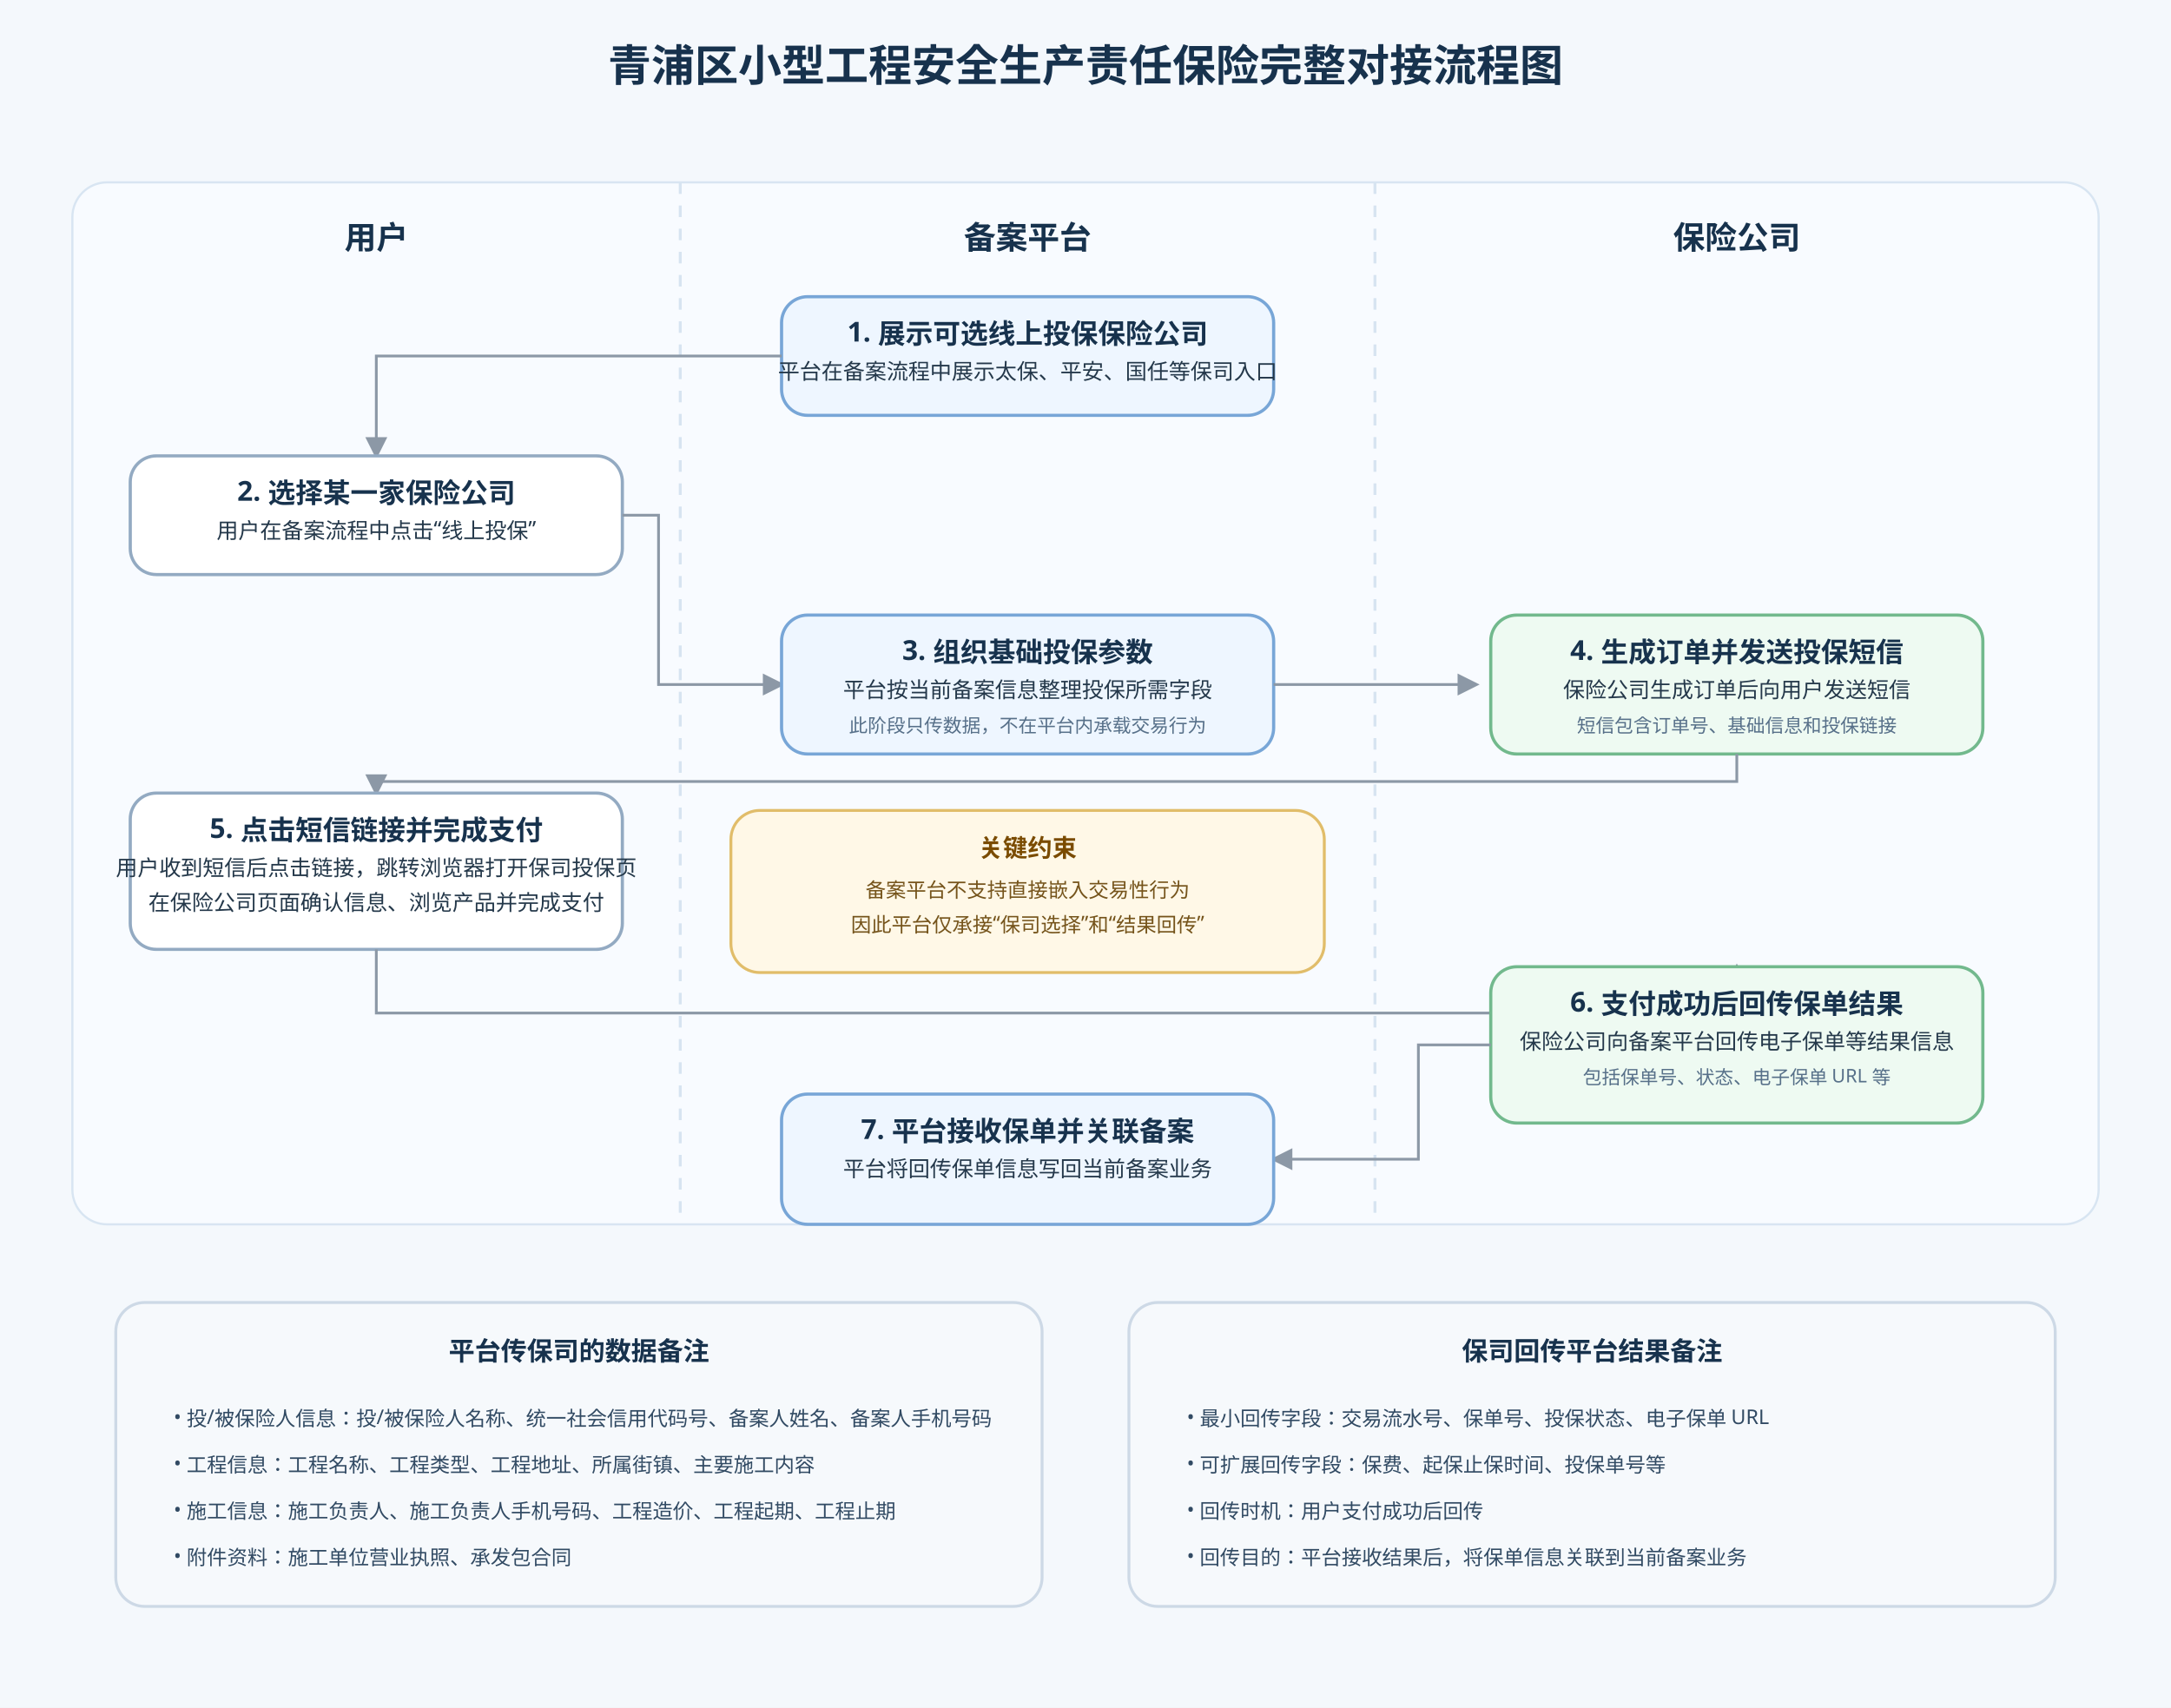
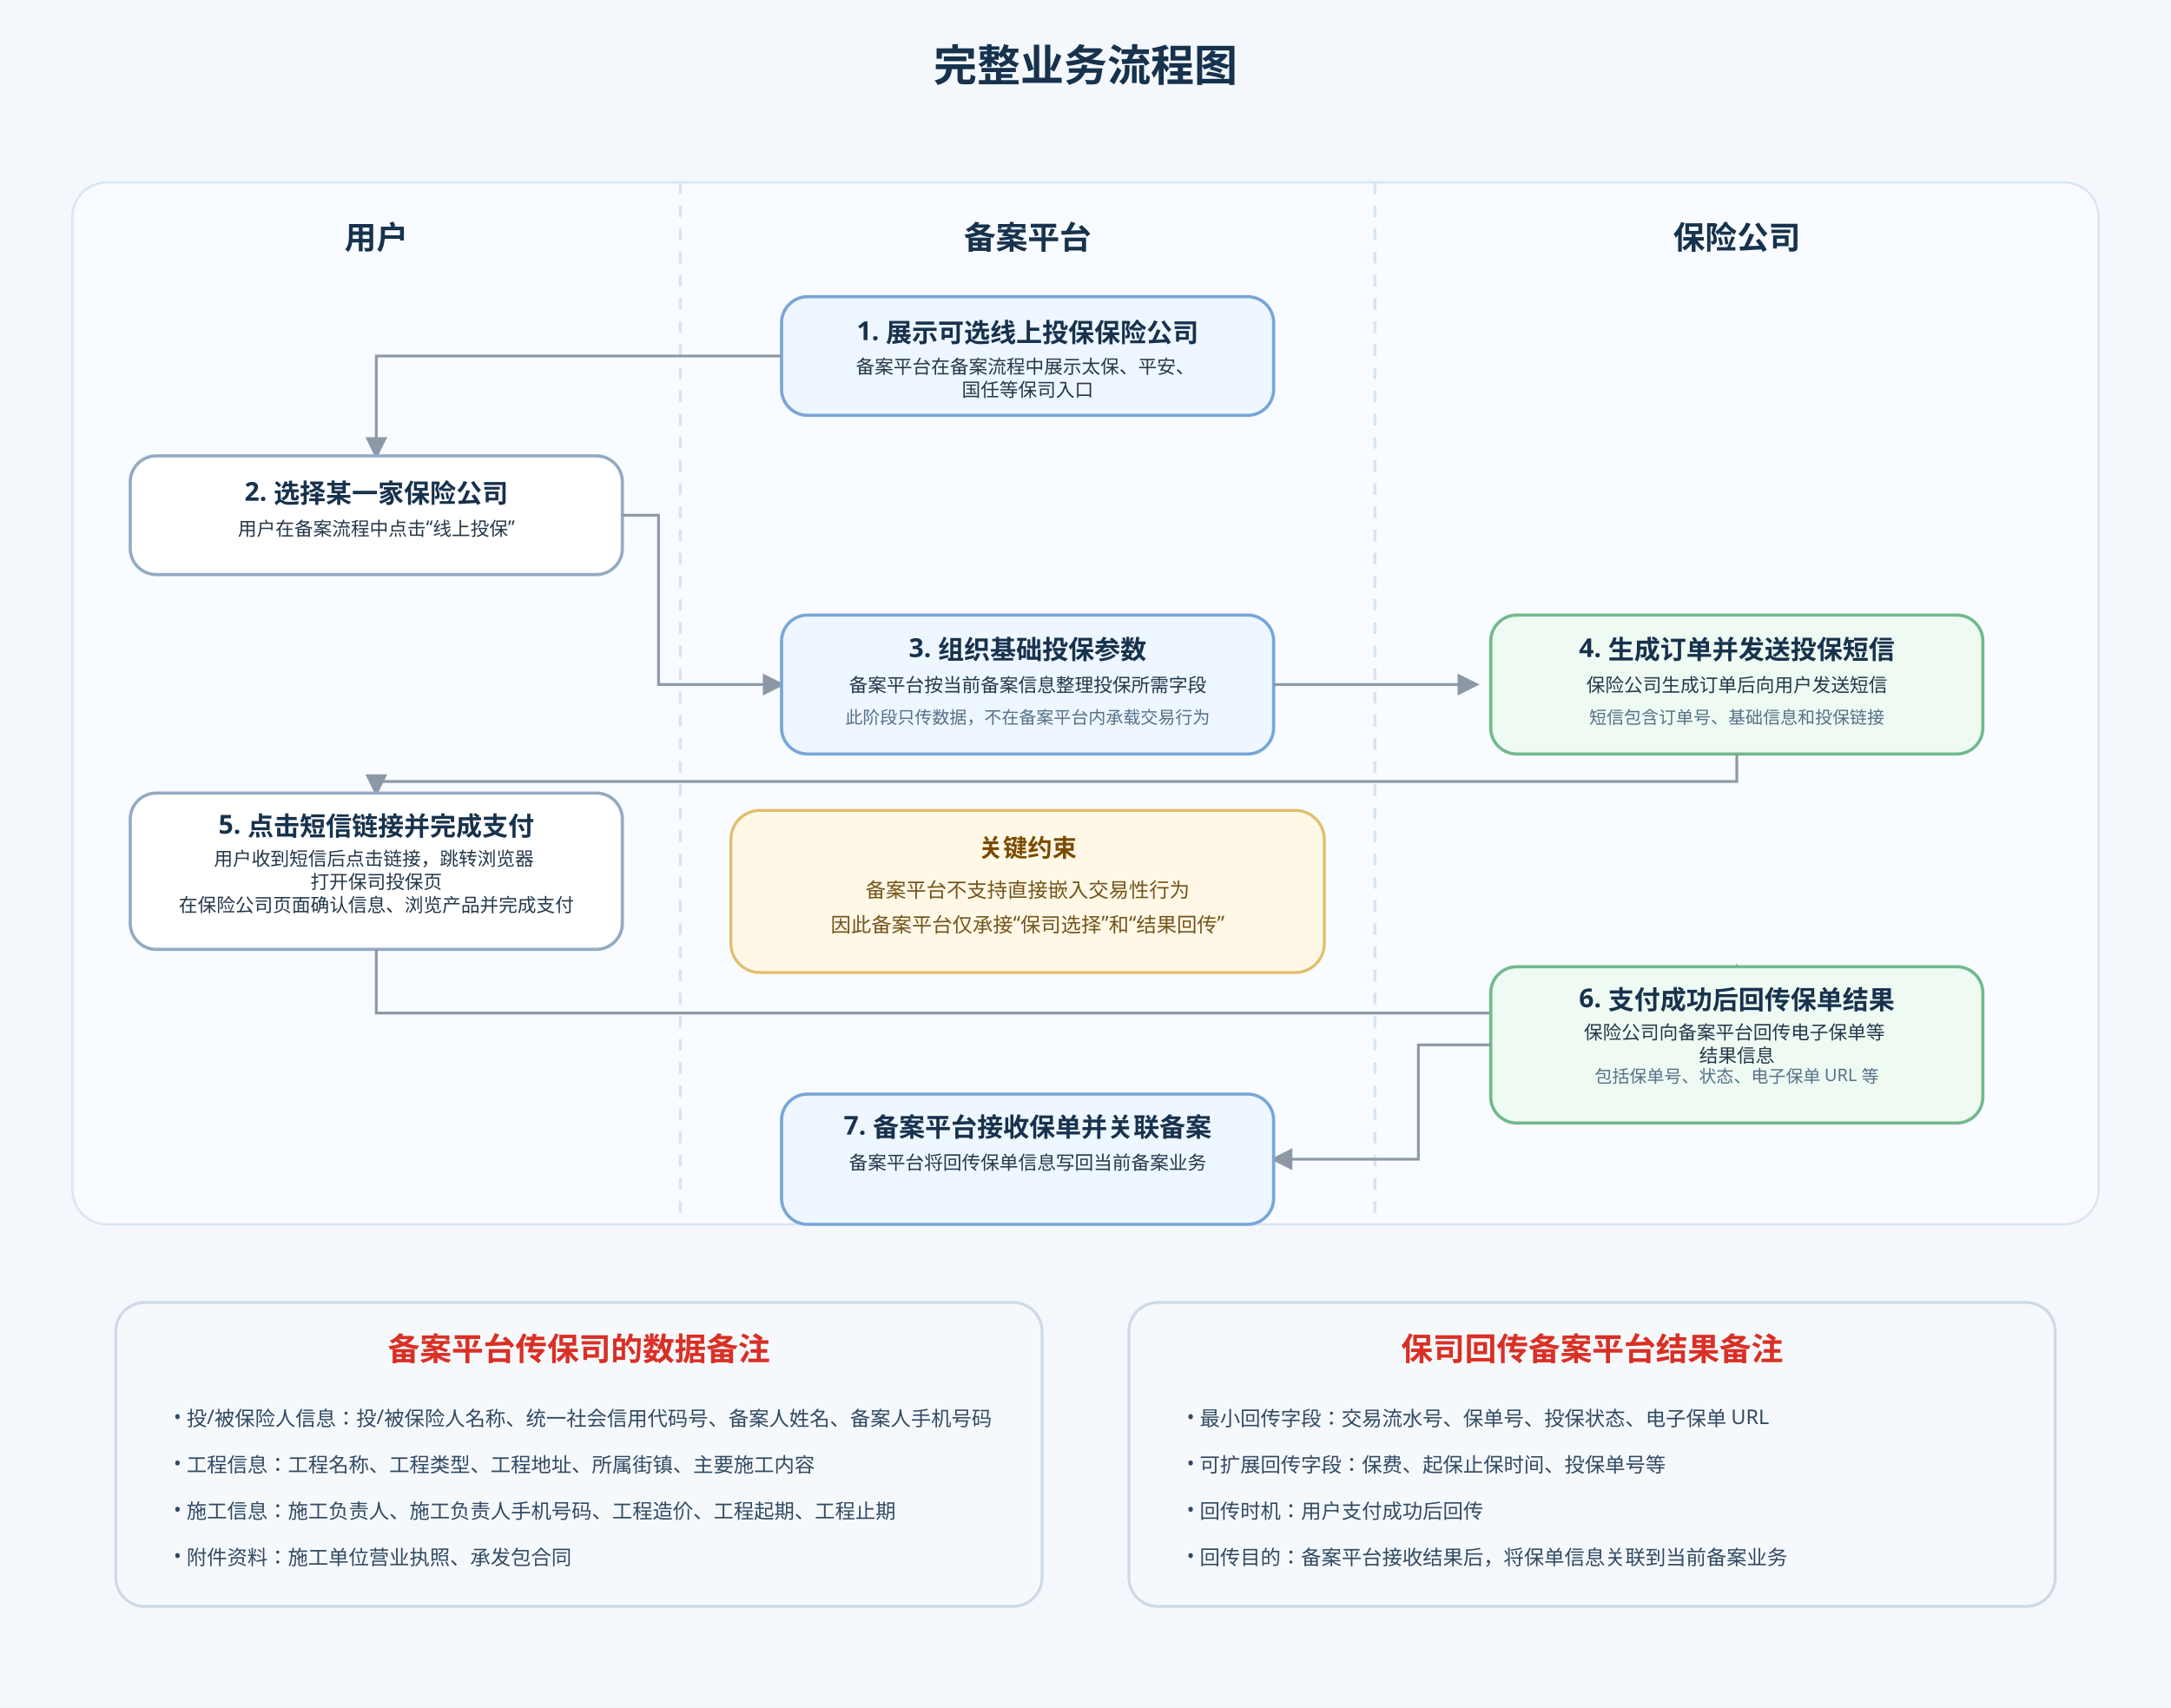
<svg xmlns="http://www.w3.org/2000/svg" width="1500" height="1180" viewBox="0 0 1500 1180">
  <defs>
    <style>
      .bg { fill: #f4f8fc; }
      .panel { fill: #ffffff; stroke: #d7e3ef; stroke-width: 2; rx: 28; ry: 28; }
      .lane { fill: #f8fbff; stroke: #d8e5f2; stroke-width: 1.5; rx: 24; ry: 24; }
      .divider { stroke: #d7e4f1; stroke-width: 2; stroke-dasharray: 8 8; }
      .title { font: 700 30px "Microsoft YaHei", "PingFang SC", sans-serif; fill: #17324d; }
      .subtitle { font: 400 16px "Microsoft YaHei", "PingFang SC", sans-serif; fill: #4d647c; }
      .laneTitle { font: 700 22px "Microsoft YaHei", "PingFang SC", sans-serif; fill: #17324d; }
-       .stepTitle { font: 700 19px "Microsoft YaHei", "PingFang SC", sans-serif; fill: #17324d; }
-       .text { font: 500 15px "Microsoft YaHei", "PingFang SC", sans-serif; fill: #24384a; }
-       .small { font: 400 13px "Microsoft YaHei", "PingFang SC", sans-serif; fill: #577089; }
-       .noteTitle { font: 700 18px "Microsoft YaHei", "PingFang SC", sans-serif; fill: #17324d; }
+       .stepTitle { font: 700 18px "Microsoft YaHei", "PingFang SC", sans-serif; fill: #17324d; }
+       .text { font: 500 13px "Microsoft YaHei", "PingFang SC", sans-serif; fill: #24384a; }
+       .small { font: 400 12px "Microsoft YaHei", "PingFang SC", sans-serif; fill: #577089; }
+       .noteTitle { font: 700 22px "Microsoft YaHei", "PingFang SC", sans-serif; fill: #d93025; }
      .noteText { font: 500 14px "Microsoft YaHei", "PingFang SC", sans-serif; fill: #314a63; }
      .warnTitle { font: 700 17px "Microsoft YaHei", "PingFang SC", sans-serif; fill: #7a4b00; }
      .warnText { font: 500 14px "Microsoft YaHei", "PingFang SC", sans-serif; fill: #75541b; }
      .box { stroke-width: 2.2; rx: 18; ry: 18; }
      .boxUser { fill: #ffffff; stroke: #93aac2; }
      .boxPlatform { fill: #eef6ff; stroke: #78a6d7; }
      .boxInsurance { fill: #eefaf2; stroke: #72b98d; }
      .noteBox { fill: #f6f9fc; stroke: #cdd9e6; stroke-width: 2; rx: 20; ry: 20; }
      .warnBox { fill: #fff8e7; stroke: #e1bd6a; stroke-width: 2; rx: 20; ry: 20; }
      .arrow { stroke: #8c98a6; stroke-width: 1.9; fill: none; marker-end: url(#arrowHead); }
    </style>
    <marker id="arrowHead" markerWidth="8" markerHeight="8" refX="6.8" refY="4" orient="auto">
      <path d="M0,0 L8,4 L0,8 z" fill="#8c98a6" />
    </marker>
  </defs>
  <rect width="1500" height="1180" class="bg" />
-   <text x="750" y="56" text-anchor="middle" class="title">青浦区小型工程安全生产责任保险完整对接流程图</text>
+   <text x="750" y="56" text-anchor="middle" class="title">完整业务流程图</text>
  <rect x="50" y="126" width="1400" height="720" class="lane" />
  <line x1="470" y1="126" x2="470" y2="846" class="divider" />
  <line x1="950" y1="126" x2="950" y2="846" class="divider" />
  <text x="260" y="172" text-anchor="middle" class="laneTitle">用户</text>
  <text x="710" y="172" text-anchor="middle" class="laneTitle">备案平台</text>
  <text x="1200" y="172" text-anchor="middle" class="laneTitle">保险公司</text>
  <rect x="540" y="205" width="340" height="82" class="box boxPlatform" />
-   <text x="710" y="236" text-anchor="middle" class="stepTitle">1. 展示可选线上投保保险公司</text>
-   <text x="710" y="262" text-anchor="middle" class="text">平台在备案流程中展示太保、平安、国任等保司入口</text>
+   <text x="710" y="235" text-anchor="middle" class="stepTitle">1. 展示可选线上投保保险公司</text>
+   <text x="710" y="258" text-anchor="middle" class="text">
+     <tspan x="710" dy="0">备案平台在备案流程中展示太保、平安、</tspan>
+     <tspan x="710" dy="16">国任等保司入口</tspan>
+   </text>
  <path d="M540 246 L260 246 L260 315" class="arrow" />
  <rect x="90" y="315" width="340" height="82" class="box boxUser" />
  <text x="260" y="346" text-anchor="middle" class="stepTitle">2. 选择某一家保险公司</text>
-   <text x="260" y="372" text-anchor="middle" class="text">用户在备案流程中点击“线上投保”</text>
+   <text x="260" y="370" text-anchor="middle" class="text">用户在备案流程中点击“线上投保”</text>
  <path d="M430 356 L455 356 L455 473 L540 473" class="arrow" />
  <rect x="540" y="425" width="340" height="96" class="box boxPlatform" />
-   <text x="710" y="456" text-anchor="middle" class="stepTitle">3. 组织基础投保参数</text>
-   <text x="710" y="482" text-anchor="middle" class="text">平台按当前备案信息整理投保所需字段</text>
-   <text x="710" y="506" text-anchor="middle" class="small">此阶段只传数据，不在平台内承载交易行为</text>
+   <text x="710" y="454" text-anchor="middle" class="stepTitle">3. 组织基础投保参数</text>
+   <text x="710" y="478" text-anchor="middle" class="text">备案平台按当前备案信息整理投保所需字段</text>
+   <text x="710" y="500" text-anchor="middle" class="small">此阶段只传数据，不在备案平台内承载交易行为</text>
  <path d="M880 473 L1020 473" class="arrow" />
  <rect x="1030" y="425" width="340" height="96" class="box boxInsurance" />
-   <text x="1200" y="456" text-anchor="middle" class="stepTitle">4. 生成订单并发送投保短信</text>
-   <text x="1200" y="482" text-anchor="middle" class="text">保险公司生成订单后向用户发送短信</text>
-   <text x="1200" y="506" text-anchor="middle" class="small">短信包含订单号、基础信息和投保链接</text>
+   <text x="1200" y="454" text-anchor="middle" class="stepTitle">4. 生成订单并发送投保短信</text>
+   <text x="1200" y="478" text-anchor="middle" class="text">保险公司生成订单后向用户发送短信</text>
+   <text x="1200" y="500" text-anchor="middle" class="small">短信包含订单号、基础信息和投保链接</text>
  <path d="M1200 521 L1200 540 L260 540 L260 548" class="arrow" />
  <rect x="90" y="548" width="340" height="108" class="box boxUser" />
-   <text x="260" y="579" text-anchor="middle" class="stepTitle">5. 点击短信链接并完成支付</text>
-   <text x="260" y="605" text-anchor="middle" class="text">用户收到短信后点击链接，跳转浏览器打开保司投保页</text>
-   <text x="260" y="629" text-anchor="middle" class="text">在保险公司页面确认信息、浏览产品并完成支付</text>
+   <text x="260" y="576" text-anchor="middle" class="stepTitle">5. 点击短信链接并完成支付</text>
+   <text x="260" y="598" text-anchor="middle" class="text">
+     <tspan x="260" dy="0">用户收到短信后点击链接，跳转浏览器</tspan>
+     <tspan x="260" dy="16">打开保司投保页</tspan>
+   </text>
+   <text x="260" y="630" text-anchor="middle" class="text">在保险公司页面确认信息、浏览产品并完成支付</text>
  <path d="M260 656 L260 700 L1200 700 L1200 668" class="arrow" />
  <rect x="1030" y="668" width="340" height="108" class="box boxInsurance" />
-   <text x="1200" y="699" text-anchor="middle" class="stepTitle">6. 支付成功后回传保单结果</text>
-   <text x="1200" y="725" text-anchor="middle" class="text">保险公司向备案平台回传电子保单等结果信息</text>
-   <text x="1200" y="749" text-anchor="middle" class="small">包括保单号、状态、电子保单 URL 等</text>
+   <text x="1200" y="696" text-anchor="middle" class="stepTitle">6. 支付成功后回传保单结果</text>
+   <text x="1200" y="718" text-anchor="middle" class="text">
+     <tspan x="1200" dy="0">保险公司向备案平台回传电子保单等</tspan>
+     <tspan x="1200" dy="16">结果信息</tspan>
+   </text>
+   <text x="1200" y="748" text-anchor="middle" class="small">包括保单号、状态、电子保单 URL 等</text>
  <path d="M1030 722 L980 722 L980 801 L880 801" class="arrow" />
  <rect x="540" y="756" width="340" height="90" class="box boxPlatform" />
-   <text x="710" y="787" text-anchor="middle" class="stepTitle">7. 平台接收保单并关联备案</text>
-   <text x="710" y="813" text-anchor="middle" class="text">平台将回传保单信息写回当前备案业务</text>
+   <text x="710" y="784" text-anchor="middle" class="stepTitle">7. 备案平台接收保单并关联备案</text>
+   <text x="710" y="808" text-anchor="middle" class="text">备案平台将回传保单信息写回当前备案业务</text>
  <rect x="505" y="560" width="410" height="112" class="warnBox" />
  <text x="710" y="592" text-anchor="middle" class="warnTitle">关键约束</text>
  <text x="710" y="620" text-anchor="middle" class="warnText">备案平台不支持直接嵌入交易性行为</text>
-   <text x="710" y="644" text-anchor="middle" class="warnText">因此平台仅承接“保司选择”和“结果回传”</text>
+   <text x="710" y="644" text-anchor="middle" class="warnText">因此备案平台仅承接“保司选择”和“结果回传”</text>
  <rect x="80" y="900" width="640" height="210" class="noteBox" />
-   <text x="400" y="940" text-anchor="middle" class="noteTitle">平台传保司的数据备注</text>
+   <text x="400" y="940" text-anchor="middle" class="noteTitle">备案平台传保司的数据备注</text>
  <text x="120" y="984" class="noteText">• 投/被保险人信息：投/被保险人名称、统一社会信用代码号、备案人姓名、备案人手机号码</text>
  <text x="120" y="1016" class="noteText">• 工程信息：工程名称、工程类型、工程地址、所属街镇、主要施工内容</text>
  <text x="120" y="1048" class="noteText">• 施工信息：施工负责人、施工负责人手机号码、工程造价、工程起期、工程止期</text>
  <text x="120" y="1080" class="noteText">• 附件资料：施工单位营业执照、承发包合同</text>
  <rect x="780" y="900" width="640" height="210" class="noteBox" />
-   <text x="1100" y="940" text-anchor="middle" class="noteTitle">保司回传平台结果备注</text>
+   <text x="1100" y="940" text-anchor="middle" class="noteTitle">保司回传备案平台结果备注</text>
  <text x="820" y="984" class="noteText">• 最小回传字段：交易流水号、保单号、投保状态、电子保单 URL</text>
  <text x="820" y="1016" class="noteText">• 可扩展回传字段：保费、起保止保时间、投保单号等</text>
  <text x="820" y="1048" class="noteText">• 回传时机：用户支付成功后回传</text>
-   <text x="820" y="1080" class="noteText">• 回传目的：平台接收结果后，将保单信息关联到当前备案业务</text>
+   <text x="820" y="1080" class="noteText">• 回传目的：备案平台接收结果后，将保单信息关联到当前备案业务</text>
</svg>
